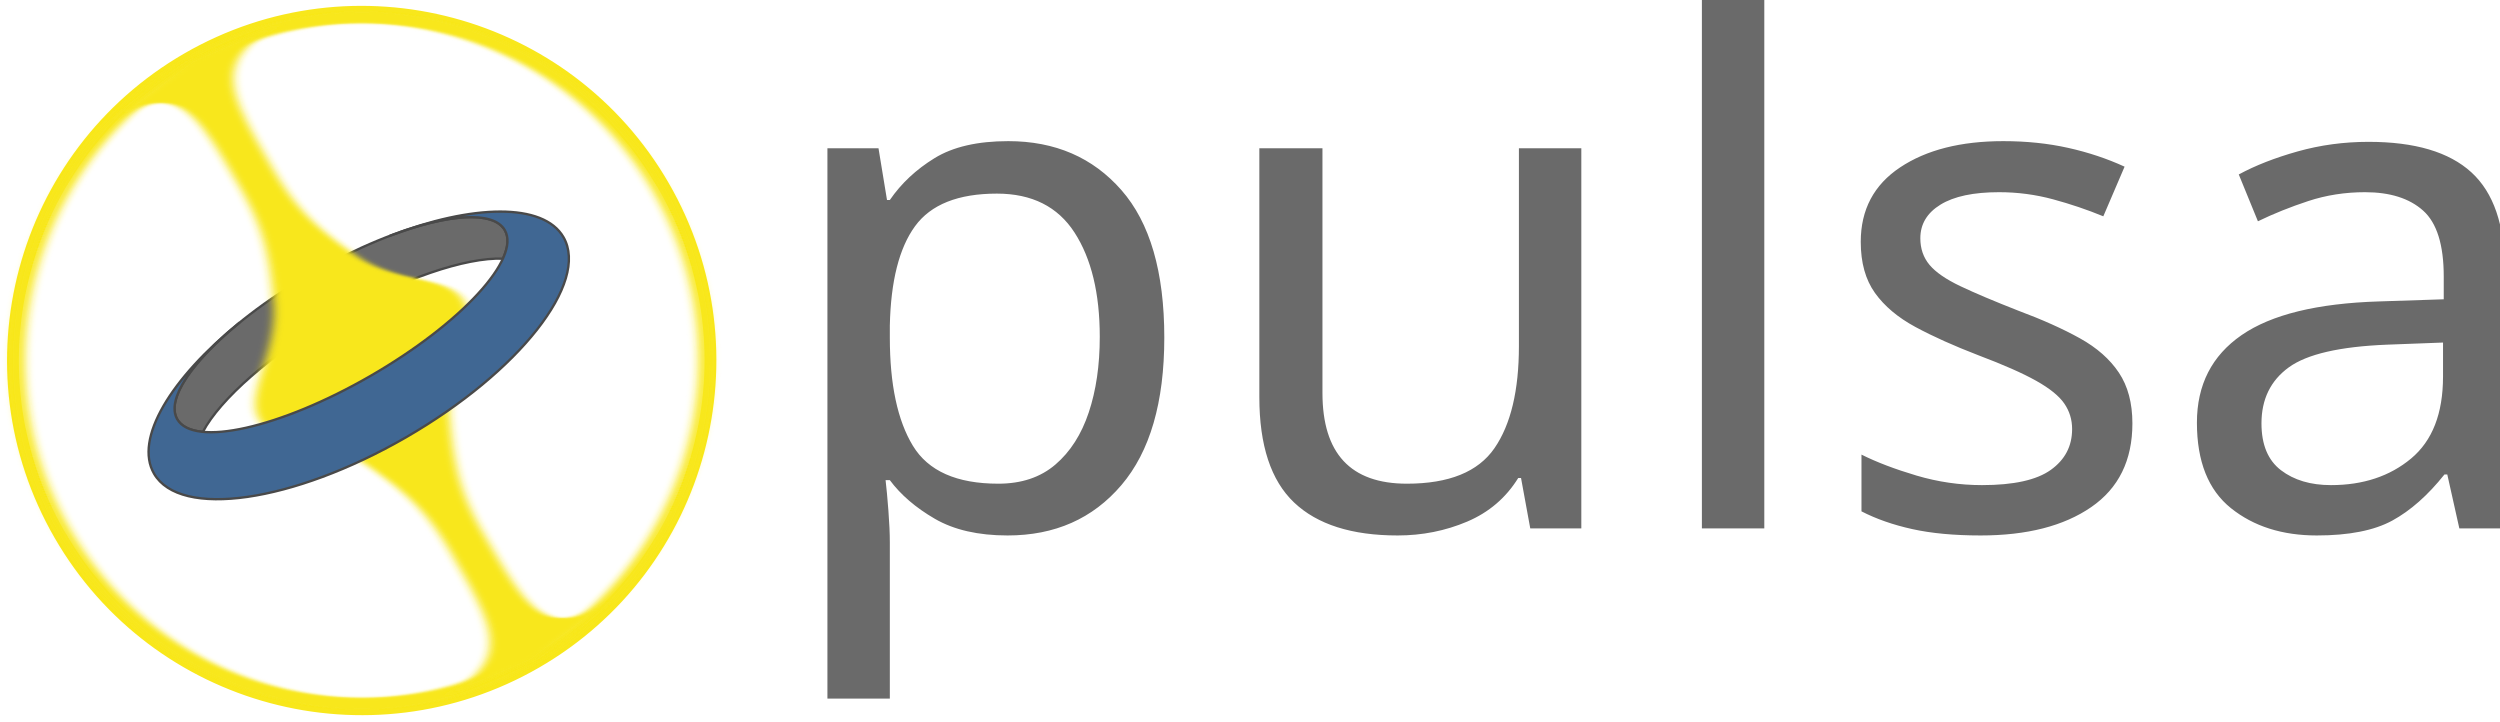
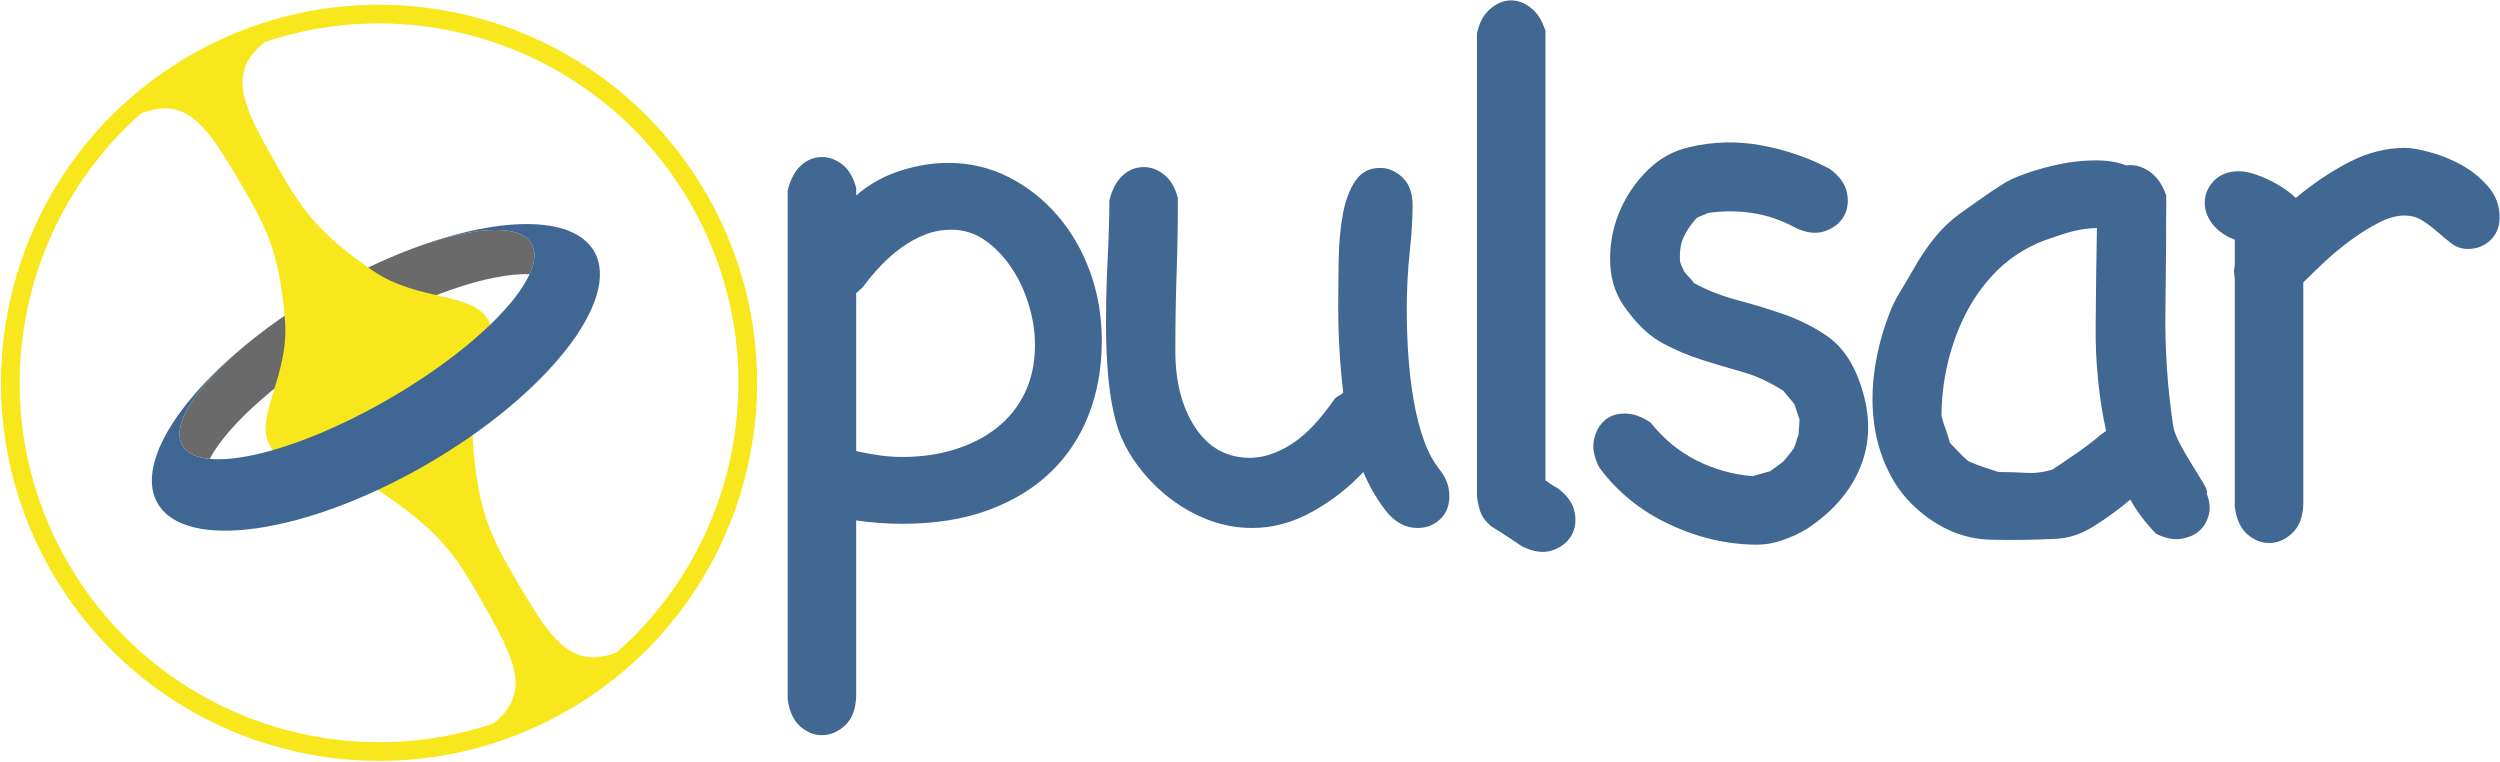
- <svg xmlns="http://www.w3.org/2000/svg" width="2115px" height="610px" viewBox="0 0 2115 610" version="1.1">
-   <description>Created with Sketch (http://www.bohemiancoding.com/sketch)</description>
+ <svg xmlns="http://www.w3.org/2000/svg" width="1984px" height="604px" viewBox="0 0 1984 604" version="1.1">
  <defs>
    <filter x="-50%" y="-50%" width="200%" height="200%" filterUnits="objectBoundingBox" id="filter-1">
-       <feGaussianBlur stdDeviation="3" in="SourceGraphic" result="blur" />
+       <feGaussianBlur stdDeviation="0" in="SourceGraphic" result="blur" />
    </filter>
    <filter x="-50%" y="-50%" width="200%" height="200%" filterUnits="objectBoundingBox" id="filter-2">
-       <feGaussianBlur stdDeviation="3" in="SourceGraphic" result="blur" />
+       <feGaussianBlur stdDeviation="0" in="SourceGraphic" result="blur" />
    </filter>
  </defs>
  <g id="Page-1" stroke="none" stroke-width="1" fill="none" fill-rule="evenodd">
-     <text id="pulsar" font-family="Gill Sans" font-size="600" font-weight="normal" fill="#6A6A6A">
-       <tspan x="649" y="447">pulsar</tspan>
-     </text>
-     <g id="pulsar" transform="translate(306, 305) rotate(-30) translate(-306, -305) translate(6, 5)">
-       <path d="M446.559,285.091 C455.203,278.942 460,272.146 460,265 C460,237.386 388.366,215 300,215 C211.634,215 140,237.386 140,265 C140,272.146 144.797,278.942 153.441,285.091 C179.915,268.458 235.596,257 300,257 C364.404,257 420.085,268.458 446.559,285.091 Z" id="core-back" stroke="#494949" stroke-width="2" fill="#6A6A6A" />
-       <g id="ring-+-flame" fill="#F8E71C">
-         <g id="ring">
-           <path d="M300,600 C465.685,600 600,465.685 600,300 C600,134.315 465.685,0 300,0 C134.315,0 0,134.315 0,300 C0,465.685 134.315,600 300,600 Z M300,590 C460.163,590 590,460.163 590,300 C590,139.837 460.163,10 300,10 C139.837,10 10,139.837 10,300 C10,460.163 139.837,590 300,590 Z" id="outer-ring" />
-           <path d="M300,595 C462.924,595 595,462.924 595,300 C595,137.076 462.924,5 300,5 C137.076,5 5,137.076 5,300 C5,462.924 137.076,595 300,595 Z M300,585.167 C457.493,585.167 585.167,457.493 585.167,300 C585.167,142.507 457.493,14.833 300,14.833 C142.507,14.833 14.833,142.507 14.833,300 C14.833,457.493 142.507,585.167 300,585.167 Z" id="inner-ring" filter="url(#filter-1)" />
+     <g id="pulsar-banner" transform="translate(-109, -106)">
+       <path d="M734.105,257.155 C736.315,248.315 739.851,241.685 744.713,237.265 C749.575,232.845 755.099,230.635 761.287,230.635 C767.033,230.635 772.447,232.624 777.53,236.602 C782.613,240.58 786.26,246.768 788.47,255.166 L788.47,261.133 C798.635,252.293 810.238,245.774 823.276,241.575 C836.315,237.376 849.022,235.276 861.398,235.276 C878.635,235.276 894.657,239.033 909.464,246.547 C924.271,254.061 937.199,264.226 948.249,277.044 C959.298,289.862 967.917,304.779 974.105,321.796 C980.293,338.812 983.387,357.044 983.387,376.492 C983.387,397.707 979.961,417.155 973.11,434.834 C966.26,452.514 956.204,467.762 942.945,480.58 C929.685,493.398 913.221,503.453 893.552,510.746 C873.884,518.039 851.011,521.685 824.934,521.685 C818.746,521.685 812.669,521.464 806.702,521.022 C800.735,520.58 794.657,519.917 788.47,519.033 L788.47,658.923 C788.028,669.088 785.044,676.713 779.519,681.796 C773.994,686.878 767.917,689.42 761.287,689.42 C755.099,689.42 749.354,687.099 744.05,682.459 C738.746,677.818 735.431,670.635 734.105,660.912 L734.105,257.155 Z M795.099,332.072 C794.215,333.398 793.111,334.613 791.785,335.718 C790.459,336.823 789.354,337.818 788.47,338.702 L788.47,464.006 C794.657,465.331 800.735,466.436 806.702,467.32 C812.669,468.204 818.746,468.646 824.934,468.646 C839.961,468.646 853.884,466.657 866.702,462.68 C879.519,458.702 890.68,452.956 900.182,445.442 C909.685,437.928 917.088,428.646 922.392,417.597 C927.696,406.547 930.348,393.95 930.348,379.807 C930.348,369.199 928.691,358.481 925.376,347.652 C922.061,336.823 917.42,326.989 911.453,318.149 C905.486,309.309 898.525,302.127 890.569,296.602 C882.613,291.077 873.774,288.315 864.05,288.315 C856.536,288.315 849.464,289.641 842.834,292.293 C836.204,294.945 830.017,298.37 824.271,302.569 C818.525,306.768 813.221,311.409 808.359,316.492 C803.497,321.575 799.077,326.768 795.099,332.072 L795.099,332.072 Z M1251.923,479.254 C1256.785,485.442 1259.215,492.293 1259.215,499.807 C1259.215,507.32 1256.785,513.398 1251.923,518.039 C1247.061,522.68 1241.094,525 1234.022,525 C1224.298,525 1215.901,520.47 1208.829,511.409 C1201.757,502.348 1195.79,492.072 1190.928,480.58 C1179.436,492.956 1165.956,503.453 1150.486,512.072 C1135.016,520.691 1119.105,525 1102.751,525 C1090.818,525 1079.326,522.901 1068.276,518.702 C1057.226,514.503 1046.95,508.757 1037.448,501.464 C1027.945,494.171 1019.547,485.663 1012.254,475.939 C1004.961,466.215 999.547,456.05 996.011,445.442 C992.475,433.95 990.044,421.243 988.718,407.32 C987.392,393.398 986.729,378.923 986.729,363.895 C986.729,345.773 987.171,328.094 988.055,310.856 C988.939,293.619 989.381,278.37 989.381,265.11 C991.591,256.271 995.127,249.641 999.989,245.221 C1004.851,240.801 1010.376,238.591 1016.564,238.591 C1022.309,238.591 1027.724,240.58 1032.807,244.558 C1037.89,248.536 1041.536,254.724 1043.746,263.122 C1043.746,283.895 1043.414,303.895 1042.751,323.122 C1042.088,342.348 1041.757,362.79 1041.757,384.448 C1041.757,409.199 1047.061,429.53 1057.669,445.442 C1068.276,461.354 1082.641,469.309 1100.762,469.309 C1107.392,469.309 1114.022,467.983 1120.652,465.331 C1127.282,462.68 1133.47,459.144 1139.215,454.724 C1144.961,450.304 1150.265,445.221 1155.127,439.475 C1159.989,433.729 1164.409,427.983 1168.387,422.238 C1169.271,421.354 1170.376,420.58 1171.702,419.917 C1173.028,419.254 1174.133,418.481 1175.017,417.597 C1172.365,395.497 1171.039,373.177 1171.039,350.635 C1171.039,337.818 1171.149,324.89 1171.37,311.851 C1171.591,298.812 1172.696,286.879 1174.685,276.05 C1176.674,265.221 1179.989,256.381 1184.63,249.53 C1189.271,242.68 1195.79,239.254 1204.188,239.254 C1210.818,239.254 1216.784,241.796 1222.088,246.878 C1227.392,251.961 1230.044,259.365 1230.044,269.088 C1230.044,279.254 1229.271,291.63 1227.724,306.215 C1226.177,320.801 1225.403,336.05 1225.403,351.961 C1225.403,364.337 1225.845,376.713 1226.729,389.088 C1227.613,401.464 1229.05,413.287 1231.039,424.558 C1233.028,435.829 1235.68,446.105 1238.994,455.387 C1242.309,464.669 1246.619,472.624 1251.923,479.254 L1251.923,479.254 Z M1344.768,493.177 C1352.724,498.923 1357.365,505.442 1358.691,512.735 C1360.017,520.028 1359.022,526.326 1355.707,531.63 C1352.392,536.934 1347.309,540.691 1340.459,542.901 C1333.608,545.111 1325.762,544.006 1316.923,539.586 C1312.945,536.934 1308.967,534.282 1304.989,531.63 C1301.011,528.978 1296.812,526.326 1292.392,523.674 C1288.414,520.138 1285.762,516.823 1284.436,513.729 C1283.11,510.635 1282.006,506.215 1281.122,500.47 L1281.122,132.514 C1282.89,124.116 1286.315,117.707 1291.398,113.287 C1296.481,108.867 1301.784,106.547 1307.309,106.326 C1312.834,106.105 1318.249,107.983 1323.552,111.961 C1328.856,115.939 1332.834,122.127 1335.486,130.525 L1335.486,487.21 C1336.812,488.094 1338.249,489.088 1339.796,490.193 C1341.343,491.298 1343,492.293 1344.768,493.177 L1344.768,493.177 Z M1377.945,476.602 C1373.967,468.646 1372.641,461.464 1373.967,455.055 C1375.293,448.646 1378.055,443.564 1382.254,439.807 C1386.453,436.05 1391.867,434.171 1398.497,434.171 C1405.127,434.171 1411.978,436.602 1419.05,441.464 C1429.216,454.282 1441.26,464.226 1455.182,471.298 C1469.105,478.37 1484.022,482.569 1499.934,483.895 L1513.856,479.917 C1517.392,477.265 1519.823,475.497 1521.149,474.613 C1522.475,473.729 1523.47,472.956 1524.133,472.293 C1524.796,471.63 1525.68,470.635 1526.785,469.309 C1527.89,467.983 1529.768,465.553 1532.42,462.017 C1533.304,460.249 1533.967,458.481 1534.409,456.713 C1534.851,454.945 1535.514,452.956 1536.398,450.746 C1536.398,448.536 1536.508,446.547 1536.729,444.779 C1536.95,443.011 1537.061,441.022 1537.061,438.812 L1533.083,426.878 C1531.757,425.11 1530.32,423.343 1528.773,421.575 C1527.227,419.807 1525.79,418.039 1524.464,416.271 C1513.414,409.199 1502.365,404.116 1491.315,401.022 C1480.265,397.928 1469.547,394.724 1459.16,391.409 C1448.773,388.094 1438.608,383.785 1428.663,378.481 C1418.718,373.177 1409.326,364.558 1400.486,352.624 C1392.088,342.017 1387.558,329.751 1386.895,315.829 C1386.232,301.906 1388.442,288.536 1393.525,275.718 C1398.608,262.9 1406.121,251.519 1416.066,241.575 C1426.011,231.63 1437.392,225.332 1450.21,222.68 C1468.774,218.26 1487.668,217.818 1506.895,221.354 C1526.122,224.89 1544.133,231.077 1560.928,239.917 C1568.884,245.663 1573.525,252.182 1574.851,259.475 C1576.177,266.768 1575.182,273.066 1571.867,278.37 C1568.552,283.674 1563.47,287.431 1556.619,289.641 C1549.768,291.851 1541.923,290.746 1533.083,286.326 C1522.475,280.58 1511.315,276.823 1499.602,275.055 C1487.889,273.287 1476.066,273.287 1464.133,275.055 C1462.807,275.939 1461.37,276.602 1459.823,277.044 C1458.276,277.486 1456.84,278.149 1455.514,279.033 C1450.652,284.337 1447.116,289.53 1444.906,294.613 C1442.696,299.696 1441.812,305.994 1442.254,313.508 C1442.696,315.276 1443.801,317.928 1445.569,321.464 C1446.895,323.232 1448.221,324.779 1449.547,326.105 C1450.873,327.431 1452.199,328.978 1453.525,330.746 C1464.133,336.492 1475.735,341.022 1488.331,344.337 C1500.928,347.652 1513.193,351.409 1525.127,355.608 C1537.061,359.807 1548.11,365.331 1558.276,372.182 C1568.442,379.033 1576.398,389.088 1582.144,402.348 C1592.751,427.542 1594.409,450.746 1587.116,471.961 C1579.823,493.177 1565.127,511.077 1543.028,525.663 C1537.282,529.199 1530.873,532.182 1523.801,534.613 C1516.729,537.044 1510.099,538.26 1503.912,538.26 C1480.044,538.26 1456.619,532.845 1433.635,522.017 C1410.652,511.188 1392.088,496.05 1377.945,476.602 L1377.945,476.602 Z M1860.624,496.492 C1860.624,496.934 1860.403,497.155 1859.961,497.155 C1862.613,503.343 1863.276,509.088 1861.95,514.392 C1860.624,519.696 1858.083,524.006 1854.326,527.32 C1850.569,530.635 1845.707,532.735 1839.74,533.619 C1833.773,534.503 1827.254,533.177 1820.182,529.641 C1816.204,525.663 1812.448,521.354 1808.912,516.713 C1805.376,512.072 1802.282,507.32 1799.63,502.459 C1790.79,509.972 1781.287,516.934 1771.122,523.343 C1760.956,529.751 1750.79,533.177 1740.624,533.619 C1722.945,534.503 1705.486,534.724 1688.249,534.282 C1671.011,533.84 1654.658,528.094 1639.188,517.044 C1626.37,507.762 1616.536,496.713 1609.685,483.895 C1602.834,471.077 1598.414,457.486 1596.425,443.122 C1594.436,428.757 1594.547,414.061 1596.757,399.033 C1598.967,384.005 1602.724,369.641 1608.028,355.939 C1610.238,349.751 1613.11,343.785 1616.646,338.039 C1620.182,332.293 1623.718,326.326 1627.254,320.138 C1632.116,311.298 1637.641,303.011 1643.829,295.276 C1650.017,287.541 1657.088,280.801 1665.044,275.055 C1670.79,271.077 1676.425,267.099 1681.95,263.122 C1687.475,259.144 1693.11,255.387 1698.856,251.851 C1702.834,249.199 1708.912,246.436 1717.088,243.564 C1725.265,240.691 1734.105,238.26 1743.608,236.271 C1753.111,234.282 1762.613,233.287 1772.116,233.287 C1781.619,233.287 1789.685,234.613 1796.315,237.265 C1802.503,236.381 1808.58,237.928 1814.547,241.906 C1820.514,245.884 1825.044,252.293 1828.138,261.133 C1828.138,291.188 1827.917,321.464 1827.475,351.961 C1827.033,382.459 1829.022,412.735 1833.442,442.79 C1833.884,446.768 1835.541,451.519 1838.414,457.044 C1841.287,462.569 1844.381,467.983 1847.696,473.287 C1851.011,478.591 1853.994,483.453 1856.646,487.873 C1859.298,492.293 1860.624,495.166 1860.624,496.492 L1860.624,496.492 Z M1776.425,450.746 C1777.309,450.304 1777.972,449.862 1778.414,449.42 C1778.856,448.978 1779.519,448.536 1780.403,448.094 C1774.657,421.574 1771.895,394.061 1772.116,365.552 C1772.337,337.044 1772.669,310.856 1773.111,286.989 C1769.133,286.989 1764.713,287.431 1759.851,288.315 C1754.989,289.199 1750.238,290.414 1745.597,291.961 C1740.956,293.508 1736.757,294.945 1733,296.271 C1729.243,297.597 1726.481,298.702 1724.713,299.586 C1711.453,305.774 1700.182,313.84 1690.901,323.785 C1681.619,333.729 1673.995,344.779 1668.028,356.934 C1662.061,369.088 1657.53,381.906 1654.436,395.387 C1651.343,408.867 1649.796,422.458 1649.796,436.16 C1650.68,439.696 1651.785,443.232 1653.111,446.768 C1654.436,450.304 1655.541,453.84 1656.425,457.376 C1658.635,459.586 1660.956,462.017 1663.387,464.669 C1665.818,467.32 1668.359,469.751 1671.011,471.961 C1674.989,473.729 1678.967,475.276 1682.945,476.602 C1686.923,477.928 1690.901,479.254 1694.878,480.58 C1702.392,480.58 1709.685,480.801 1716.757,481.243 C1723.829,481.685 1730.901,480.801 1737.972,478.591 C1744.602,474.171 1751.122,469.751 1757.53,465.331 C1763.939,460.912 1770.238,456.05 1776.425,450.746 L1776.425,450.746 Z M1877.889,294.282 C1871.26,290.746 1866.398,286.547 1863.304,281.685 C1860.21,276.823 1858.663,271.961 1858.663,267.099 C1858.663,260.47 1861.094,254.613 1865.956,249.53 C1870.818,244.447 1877.447,241.906 1885.845,241.906 C1892.033,241.906 1899.768,244.116 1909.05,248.536 C1918.332,252.956 1925.624,257.818 1930.928,263.122 C1944.63,251.63 1958.773,242.127 1973.359,234.613 C1987.945,227.099 2002.751,223.343 2017.779,223.343 C2022.199,223.343 2028.608,224.448 2037.006,226.657 C2045.403,228.867 2053.691,232.182 2061.867,236.602 C2070.044,241.022 2077.226,246.768 2083.414,253.84 C2089.602,260.912 2092.696,269.088 2092.696,278.37 C2092.696,285.884 2090.265,291.961 2085.403,296.602 C2080.541,301.243 2074.575,303.564 2067.503,303.564 C2062.641,303.564 2058.332,302.127 2054.575,299.254 C2050.818,296.381 2047.061,293.287 2043.304,289.972 C2039.547,286.657 2035.569,283.674 2031.37,281.022 C2027.171,278.37 2022.42,277.044 2017.116,277.044 C2010.928,277.044 2004.188,278.923 1996.895,282.68 C1989.602,286.436 1982.309,290.967 1975.017,296.271 C1967.724,301.575 1960.762,307.32 1954.133,313.508 C1947.503,319.696 1941.757,325.221 1936.895,330.083 L1936.895,506.436 C1936.453,516.602 1933.47,524.226 1927.945,529.309 C1922.42,534.392 1916.343,536.934 1909.713,536.934 C1903.525,536.934 1897.779,534.613 1892.475,529.972 C1887.171,525.331 1883.856,518.149 1882.53,508.425 L1882.53,327.431 C1882.53,326.547 1882.42,325.552 1882.199,324.448 C1881.978,323.343 1881.867,322.348 1881.867,321.464 C1881.867,320.58 1881.978,319.586 1882.199,318.481 C1882.42,317.376 1882.53,316.381 1882.53,315.497 L1882.53,296.271 C1880.762,295.387 1879.215,294.724 1877.889,294.282 L1877.889,294.282 Z" id="pulsar" fill="#416793" />
+       <g id="pulsar" transform="translate(409.8076, 409.8076) rotate(-30) translate(-409.8076, -409.8076) translate(109.8076, 109.8076)">
+         <path d="M446.559,285.091 C455.203,278.942 460,272.146 460,265 C460,237.386 388.366,215 300,215 C211.634,215 140,237.386 140,265 C140,272.146 144.797,278.942 153.441,285.091 C179.915,268.458 235.596,257 300,257 C364.404,257 420.085,268.458 446.559,285.091 Z" id="core-back" fill="#6A6A6A" />
+         <g id="ring-+-flame" transform="translate(-0, 0)" fill="#F8E71C">
+           <g id="ring">
+             <path d="M300,600 C465.685,600 600,465.685 600,300 C600,134.315 465.685,0 300,0 C134.315,0 0,134.315 0,300 C0,465.685 134.315,600 300,600 Z M300,590 C460.163,590 590,460.163 590,300 C590,139.837 460.163,10 300,10 C139.837,10 10,139.837 10,300 C10,460.163 139.837,590 300,590 Z" id="outer-ring" />
+             <path d="M300,595 C462.924,595 595,462.924 595,300 C595,137.076 462.924,5 300,5 C137.076,5 5,137.076 5,300 C5,462.924 137.076,595 300,595 Z M300,585.167 C457.493,585.167 585.167,457.493 585.167,300 C585.167,142.507 457.493,14.833 300,14.833 C142.507,14.833 14.833,142.507 14.833,300 C14.833,457.493 142.507,585.167 300,585.167 Z" id="inner-ring" filter="url(#filter-1)" />
+           </g>
+           <path d="M200,300 C200,274 241,260 260,220 C279,180 284,157.051 284,121 C284,49 284,19 224,19 C199.98,19 300,8 300,8 L300,300 C300,300 200,300 200,300 C200,326 241,340 260,380 C279,420 284,442.949 284,479 C284,551 284,581 224,581 C199.98,581 300,592 300,592 L300,300 C300,300 200,300 200,300 Z M400,300 C400,274 359,260 340,220 C321,180 316,157.051 316,121 C316,49 316,19 376,19 C400.02,19 300,8 300,8 L300,300 C300,300 400,300 400,300 C400,326 359,340 340,380 C321,420 316,442.949 316,479 C316,551 316,581 376,581 C400.02,581 300,592 300,592 L300,300 C300,300 400,300 400,300 Z" id="flame" filter="url(#filter-2)" />
        </g>
-         <path d="M200,300 C200,274 241,260 260,220 C279,180 284,157.051 284,121 C284,49 284,19 224,19 C199.98,19 300,8 300,8 L300,300 C300,300 200,300 200,300 C200,326 241,340 260,380 C279,420 284,442.949 284,479 C284,551 284,581 224,581 C199.98,581 300,592 300,592 L300,300 C300,300 200,300 200,300 Z M400,300 C400,274 359,260 340,220 C321,180 316,157.051 316,121 C316,49 316,19 376,19 C400.02,19 300,8 300,8 L300,300 C300,300 400,300 400,300 C400,326 359,340 340,380 C321,420 316,442.949 316,479 C316,551 316,581 376,581 C400.02,581 300,592 300,592 L300,300 C300,300 400,300 400,300 L400,300 Z" id="flame" filter="url(#filter-2)" />
+         <path d="M373.218,220.531 C447.457,232.219 500,261.155 500,295 C500,339.183 410.457,375 300,375 C189.543,375 100,339.183 100,295 C100,261.155 152.543,232.219 226.782,220.531 C175.242,228.834 140,245.631 140,265 C140,292.614 211.634,315 300,315 C388.366,315 460,292.614 460,265 C460,245.631 424.758,228.834 373.218,220.531 Z" id="core" fill="#406793" />
      </g>
-       <path d="M373.218,220.531 C447.457,232.219 500,261.155 500,295 C500,339.183 410.457,375 300,375 C189.543,375 100,339.183 100,295 C100,261.155 152.543,232.219 226.782,220.531 C175.242,228.834 140,245.631 140,265 C140,292.614 211.634,315 300,315 C388.366,315 460,292.614 460,265 C460,245.631 424.758,228.834 373.218,220.531 Z" id="core" stroke="#494949" stroke-width="2" fill="#406793" />
    </g>
  </g>
</svg>
